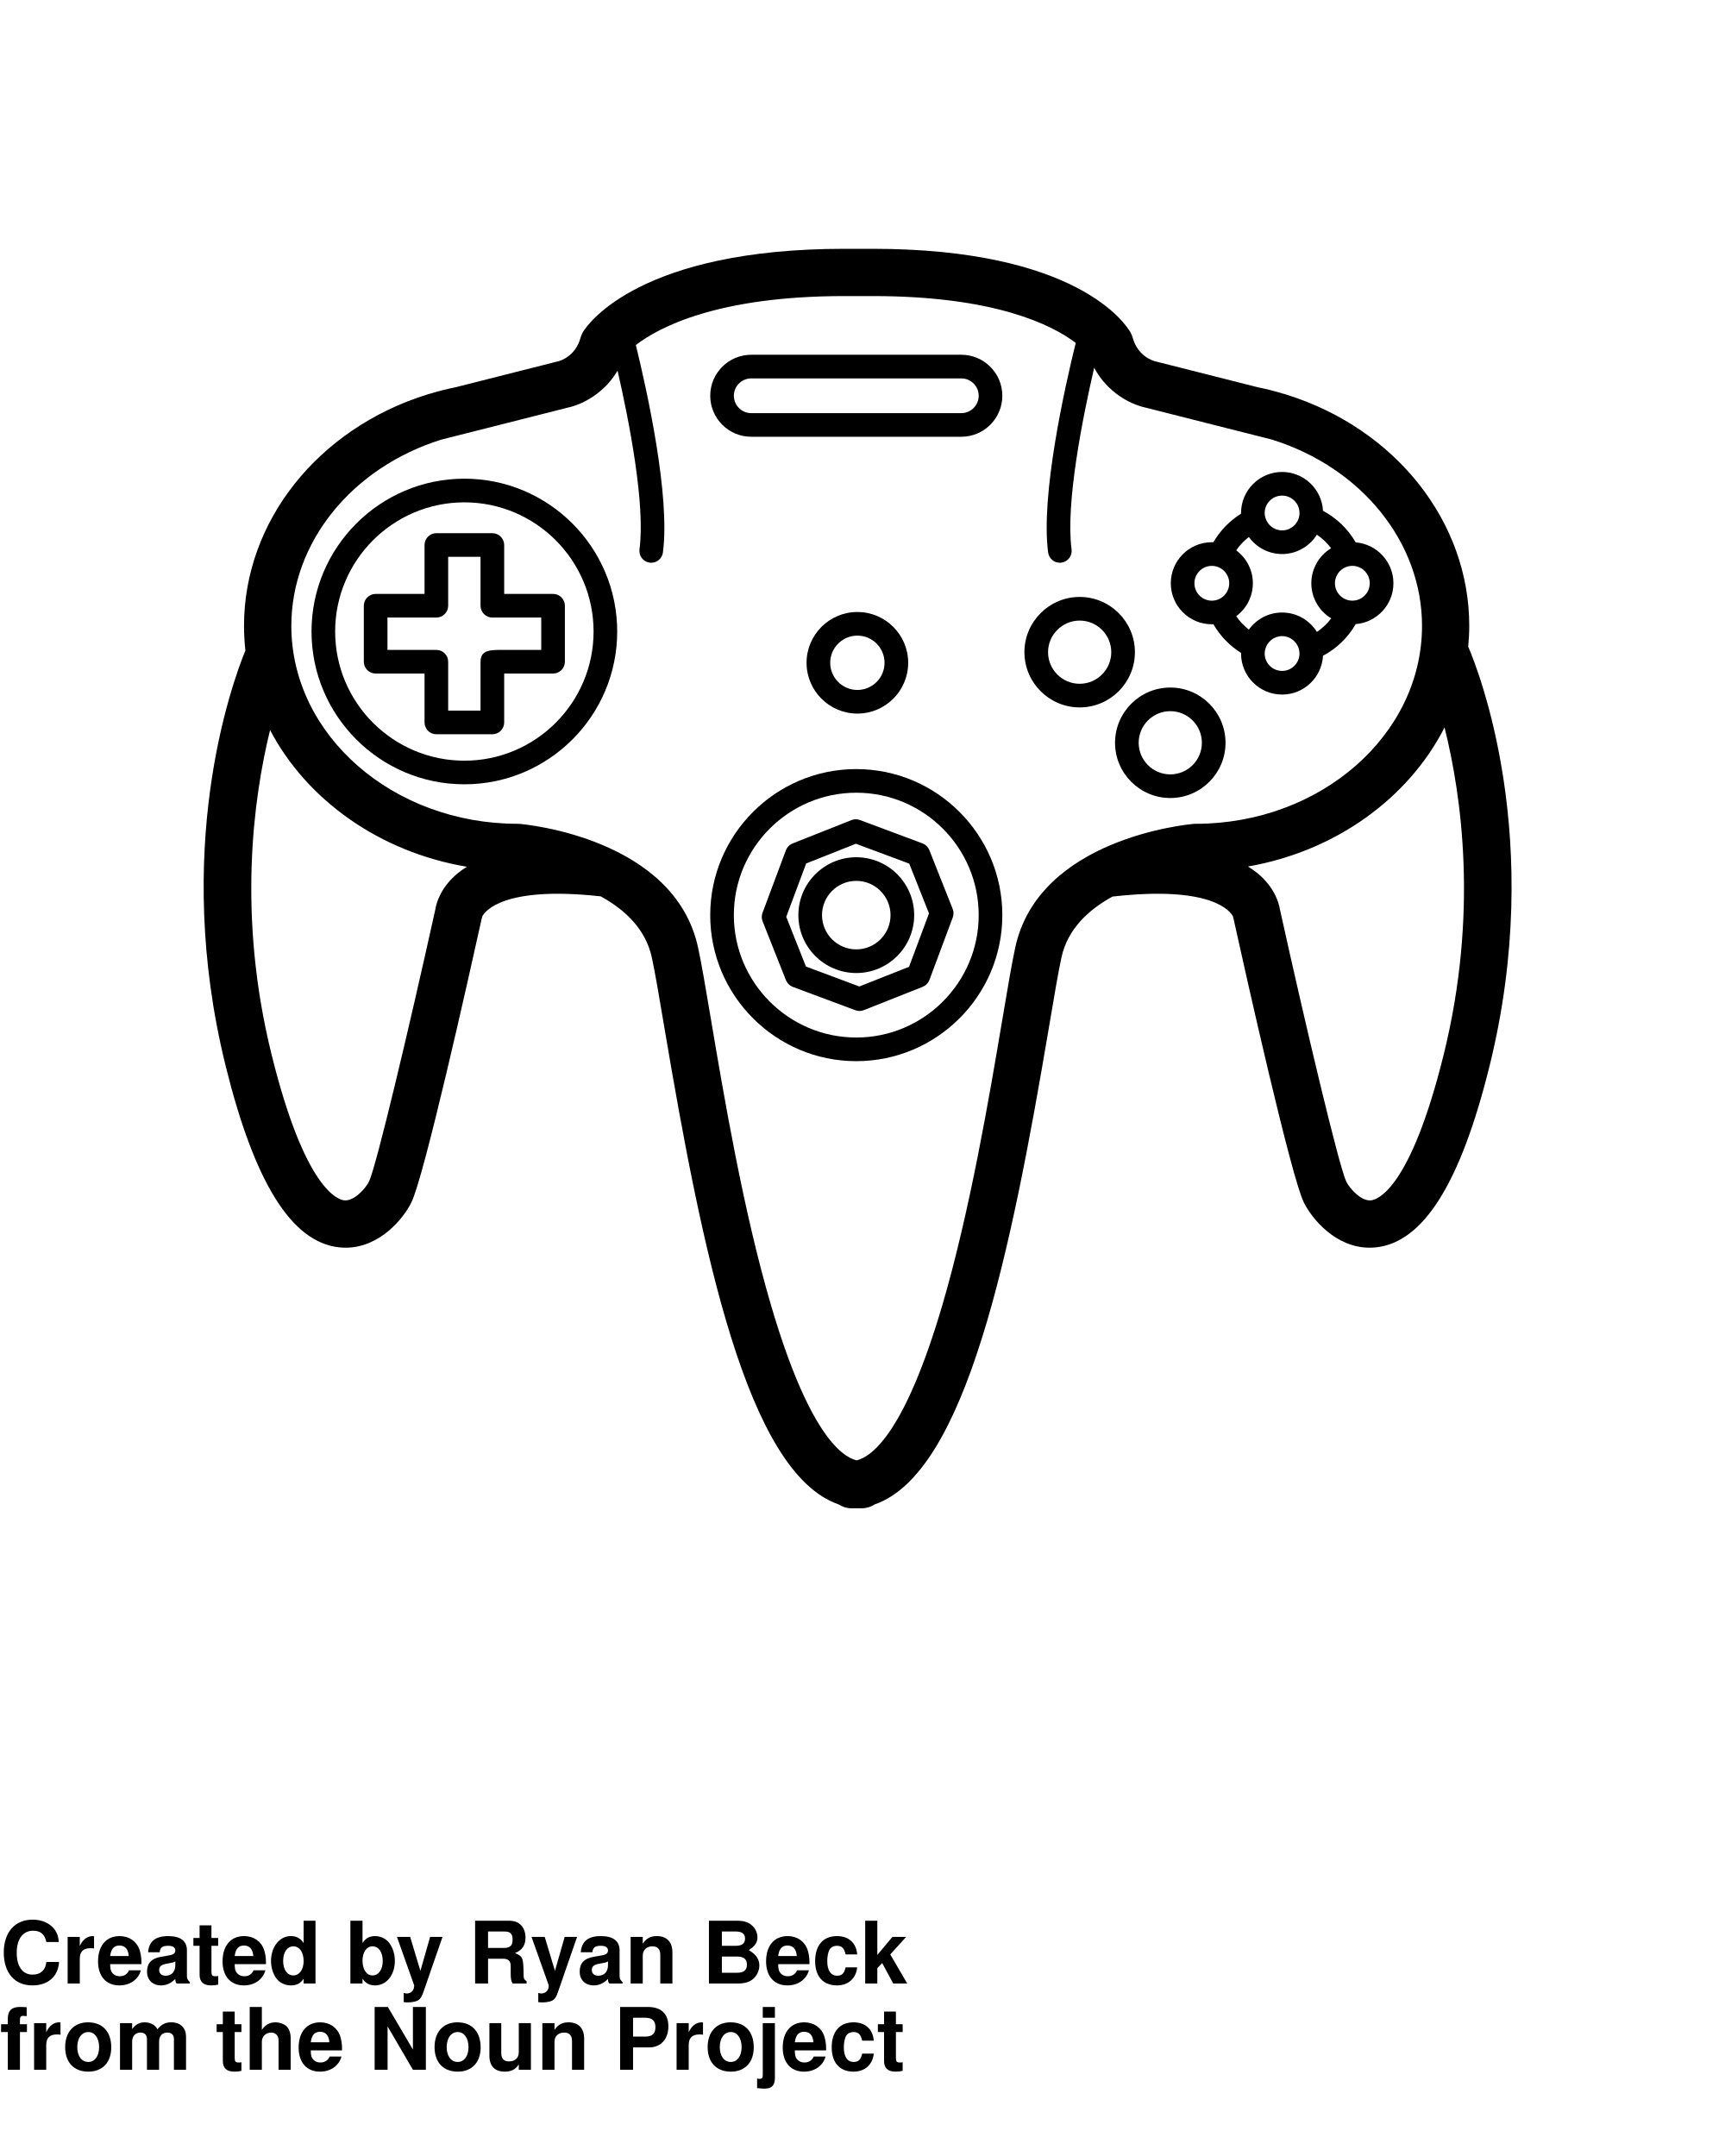
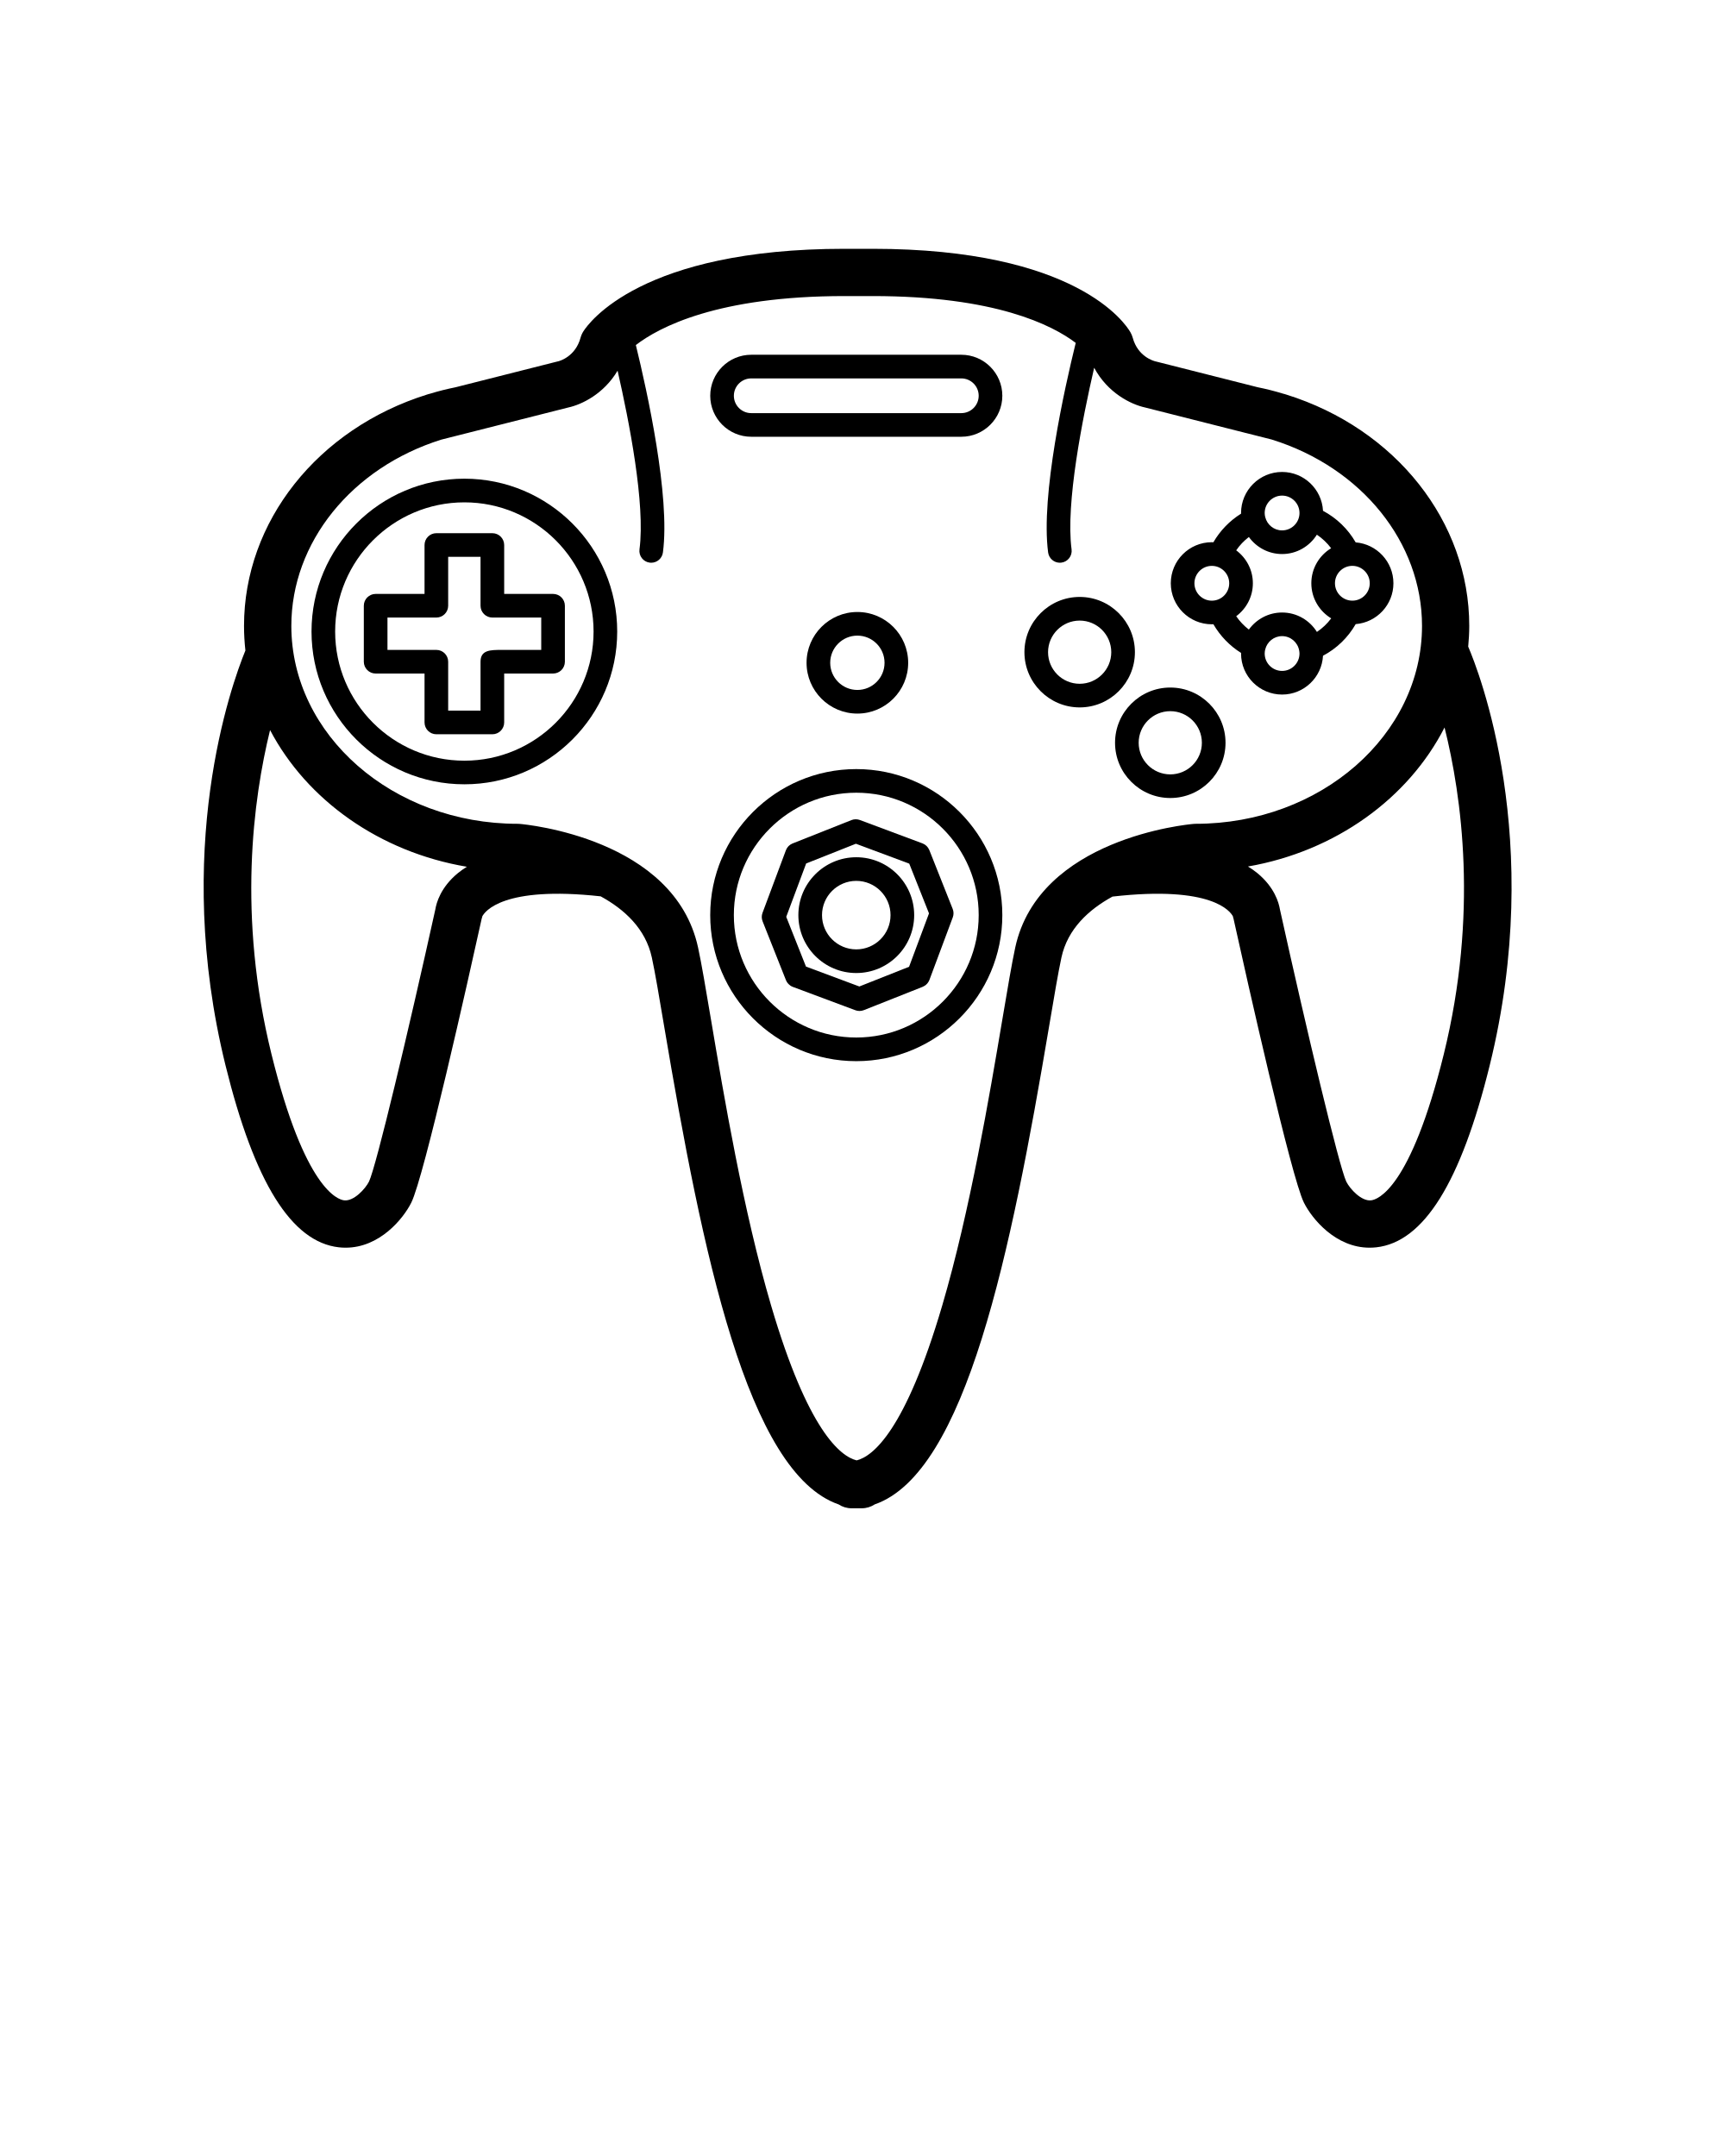
- <svg xmlns="http://www.w3.org/2000/svg" version="1.1" x="0px" y="0px" viewBox="0 0 100 125" enable-background="new 0 0 100 100" xml:space="preserve">
-   <g>
-     <path d="M65.792,37.812c0-1.767-1.437-3.203-3.202-3.203s-3.203,1.437-3.203,3.203c0,1.765,1.438,3.202,3.203,3.202   S65.792,39.578,65.792,37.812z M62.59,39.644c-1.011,0-1.833-0.821-1.833-1.831c0-1.011,0.822-1.833,1.833-1.833   c1.01,0,1.831,0.822,1.831,1.833C64.421,38.822,63.6,39.644,62.59,39.644z" />
-     <path d="M71.045,43.065c0-1.766-1.437-3.203-3.202-3.203s-3.203,1.437-3.203,3.203c0,1.766,1.438,3.202,3.203,3.202   S71.045,44.831,71.045,43.065z M67.843,44.897c-1.011,0-1.833-0.821-1.833-1.832s0.822-1.833,1.833-1.833   c1.01,0,1.831,0.822,1.831,1.833S68.853,44.897,67.843,44.897z" />
-     <path d="M85.113,37.49c0.037-0.397,0.061-0.798,0.061-1.204c0-6.036-4.265-11.426-10.604-13.409   c-0.014-0.004-0.026-0.007-0.039-0.011c-0.015-0.004-0.027-0.012-0.042-0.015l-0.098-0.025c-0.49-0.15-0.985-0.275-1.479-0.374   l-5.887-1.49c-0.021-0.005-0.021-0.005-0.043-0.01c-0.104-0.025-1.019-0.275-1.316-1.368c-0.031-0.113-0.077-0.222-0.136-0.324   c-0.285-0.495-3.131-4.835-14.949-4.835h-1.62c-11.783,0-14.834,4.299-15.144,4.789c-0.073,0.115-0.127,0.24-0.163,0.371   c-0.298,1.093-1.213,1.343-1.292,1.363c-0.022,0.004-0.045,0.01-0.067,0.015l-5.887,1.49c-0.498,0.1-0.998,0.225-1.488,0.376   l-0.089,0.022c-0.013,0.003-0.024,0.01-0.037,0.013c-0.011,0.004-0.023,0.006-0.035,0.01c-6.348,1.986-10.613,7.375-10.613,13.412   c0,0.482,0.028,0.958,0.08,1.428c-0.821,2.01-4.241,11.536-1.151,24.061c1.675,6.788,3.824,10.235,6.572,10.542   c0.133,0.015,0.263,0.021,0.391,0.021c1.965,0,3.334-1.67,3.804-2.61c0.74-1.48,3.312-12.979,4.082-16.467   c0.024-0.108,0.035-0.076,0.033-0.129c0.139-0.272,1.187-1.79,6.864-1.164c1.38,0.754,2.604,1.876,2.966,3.543   c0.187,0.861,0.423,2.264,0.723,4.039c2.204,13.062,4.805,25.836,10.105,27.672c0.216,0.143,0.475,0.225,0.753,0.225h0.585   c0.278,0,0.537-0.082,0.753-0.225c5.3-1.836,7.9-14.61,10.104-27.672c0.3-1.775,0.536-3.178,0.723-4.039   c0.359-1.656,1.581-2.775,2.959-3.529c5.786-0.662,6.845,0.875,6.984,1.15c-0.002,0.053,0.009,0.021,0.032,0.129   c0.771,3.488,3.343,14.986,4.082,16.467c0.471,0.94,1.84,2.61,3.805,2.61c0.128,0,0.258-0.007,0.391-0.021   c2.748-0.306,4.897-3.754,6.572-10.542C89.591,48.673,85.701,38.858,85.113,37.49z M25.238,52.719   c-1.561,7.066-3.425,14.893-3.846,15.785c-0.213,0.425-0.88,1.152-1.44,1.089c-0.365-0.04-2.281-0.64-4.214-8.474   c-1.977-8.016-1.063-14.793-0.082-18.791c2.135,4.06,6.352,7.072,11.41,7.925c-0.184,0.115-0.361,0.236-0.521,0.368   C25.545,51.443,25.299,52.346,25.238,52.719z M58.855,54.932c-0.199,0.922-0.441,2.353-0.746,4.163   c-0.747,4.424-1.875,11.109-3.487,16.595c-2.139,7.272-4.025,8.748-4.961,8.98c-0.936-0.232-2.822-1.708-4.96-8.98   c-1.613-5.485-2.741-12.171-3.487-16.595c-0.306-1.811-0.547-3.241-0.747-4.163c-1.372-6.33-9.98-7.134-10.346-7.165   c-0.039-0.003-0.078-0.005-0.116-0.005c-7.232,0-13.116-5.148-13.116-11.476c0-4.831,3.493-9.17,8.7-10.799   c0.001,0,0.003-0.001,0.005-0.001l1.493-0.378c0.018-0.003,0.036-0.008,0.054-0.012c0.018-0.003,0.034-0.011,0.052-0.015   l5.75-1.455c0.785-0.169,2.066-0.792,2.859-2.135c0.667,2.916,1.618,7.749,1.27,10.359c-0.05,0.375,0.213,0.72,0.588,0.77   c0.031,0.004,0.062,0.006,0.091,0.006c0.338,0,0.633-0.25,0.679-0.595c0.434-3.255-0.917-9.361-1.569-12.026   c1.338-1.031,4.734-2.84,12.104-2.84h1.62c7.116,0,10.42,1.685,11.776,2.715c-0.639,2.594-2.04,8.843-1.6,12.151   c0.046,0.344,0.34,0.595,0.678,0.595c0.03,0,0.062-0.002,0.092-0.006c0.375-0.05,0.639-0.395,0.589-0.77   c-0.354-2.66,0.641-7.633,1.31-10.529c0.78,1.461,2.138,2.129,2.955,2.305l5.747,1.455c0.019,0.004,0.035,0.012,0.054,0.015   s0.037,0.009,0.056,0.012l1.482,0.375c0.007,0.002,0.015,0.004,0.021,0.007c5.199,1.626,8.691,5.964,8.691,10.796   c0,6.328-5.884,11.476-13.116,11.476c-0.039,0-0.078,0.002-0.116,0.005C68.836,47.798,60.228,48.602,58.855,54.932z M83.698,61.119   c-1.934,7.834-3.85,8.434-4.214,8.474c-0.565,0.064-1.229-0.664-1.439-1.086c-0.423-0.896-2.286-8.722-3.848-15.788   c-0.061-0.373-0.307-1.275-1.306-2.097c-0.167-0.138-0.352-0.265-0.545-0.384c5.079-0.885,9.298-3.949,11.396-8.06   C84.737,46.155,85.7,53.002,83.698,61.119z" />
-     <path d="M49.639,44.59c-4.669,0-8.467,3.799-8.467,8.467s3.798,8.467,8.467,8.467c4.668,0,8.467-3.799,8.467-8.467   S54.307,44.59,49.639,44.59z M49.639,60.153c-3.913,0-7.097-3.184-7.097-7.097s3.184-7.096,7.097-7.096s7.097,3.183,7.097,7.096   S53.552,60.153,49.639,60.153z" />
-     <path d="M52.996,53.057c0-1.851-1.506-3.356-3.357-3.356c-1.851,0-3.357,1.506-3.357,3.356c0,1.852,1.506,3.357,3.357,3.357   C51.49,56.414,52.996,54.908,52.996,53.057z M49.639,55.043c-1.095,0-1.986-0.891-1.986-1.986s0.891-1.986,1.986-1.986   s1.986,0.891,1.986,1.986S50.734,55.043,49.639,55.043z" />
-     <path d="M52.648,38.427c0-1.624-1.32-2.945-2.945-2.945c-1.624,0-2.946,1.321-2.946,2.945s1.322,2.945,2.946,2.945   C51.328,41.373,52.648,40.051,52.648,38.427z M48.128,38.427c0-0.868,0.707-1.575,1.575-1.575s1.575,0.707,1.575,1.575   s-0.706,1.575-1.575,1.575S48.128,39.295,48.128,38.427z" />
-     <path d="M26.921,27.753c-4.887,0-8.862,3.975-8.862,8.861c0,4.885,3.976,8.858,8.862,8.858c4.885,0,8.859-3.974,8.859-8.858   C35.78,31.729,31.806,27.753,26.921,27.753z M26.921,44.103c-4.131,0-7.492-3.359-7.492-7.488c0-4.13,3.361-7.49,7.492-7.49   c4.129,0,7.489,3.36,7.489,7.49C34.41,40.743,31.05,44.103,26.921,44.103z" />
-     <path d="M53.865,49.27c-0.01-0.021-0.021-0.042-0.033-0.062c-0.01-0.02-0.02-0.039-0.032-0.057   c-0.012-0.018-0.026-0.033-0.04-0.049c-0.015-0.019-0.028-0.037-0.045-0.053c-0.015-0.014-0.031-0.026-0.048-0.039   c-0.018-0.016-0.036-0.031-0.057-0.044c-0.016-0.011-0.033-0.019-0.05-0.028c-0.023-0.012-0.046-0.024-0.07-0.034   c-0.006-0.002-0.01-0.005-0.015-0.007l-3.626-1.354c-0.159-0.06-0.334-0.058-0.492,0.005l-3.411,1.354   c-0.005,0.002-0.009,0.005-0.015,0.007c-0.023,0.01-0.044,0.023-0.066,0.035c-0.018,0.01-0.036,0.02-0.053,0.03   c-0.019,0.013-0.035,0.028-0.052,0.042c-0.017,0.016-0.034,0.028-0.05,0.043c-0.015,0.016-0.027,0.033-0.041,0.051   c-0.015,0.018-0.029,0.034-0.042,0.054c-0.011,0.017-0.02,0.035-0.029,0.053c-0.012,0.022-0.024,0.044-0.033,0.067   c-0.002,0.006-0.005,0.01-0.007,0.016l-1.354,3.625c-0.06,0.158-0.058,0.334,0.005,0.492l1.354,3.412   c0.001,0.004,0.004,0.006,0.006,0.01c0.023,0.057,0.054,0.109,0.092,0.157c0.008,0.011,0.018,0.021,0.027,0.03   c0.034,0.039,0.073,0.074,0.116,0.105c0.008,0.006,0.015,0.013,0.022,0.018c0.042,0.027,0.086,0.051,0.134,0.068l3.626,1.354   c0.077,0.029,0.158,0.043,0.24,0.043c0.085,0,0.171-0.016,0.252-0.048l3.411-1.353c0.047-0.02,0.09-0.043,0.13-0.07   c0.006-0.003,0.01-0.008,0.015-0.012c0.047-0.033,0.088-0.071,0.123-0.113c0.009-0.011,0.018-0.02,0.025-0.031   c0.038-0.049,0.068-0.104,0.091-0.161c0.002-0.004,0.005-0.007,0.006-0.011l1.354-3.626c0.06-0.159,0.058-0.335-0.005-0.492   l-1.354-3.411C53.871,49.279,53.867,49.275,53.865,49.27z M49.817,57.194l-3.094-1.154l-1.144-2.884l1.155-3.094l2.883-1.144   l3.093,1.154l1.145,2.884L52.7,56.051L49.817,57.194z" />
-     <path d="M55.729,20.568h-12.18c-1.31,0-2.376,1.066-2.376,2.377s1.066,2.377,2.376,2.377h12.18c1.311,0,2.377-1.066,2.377-2.377   S57.039,20.568,55.729,20.568z M55.729,23.952h-12.18c-0.555,0-1.006-0.452-1.006-1.006c0-0.555,0.452-1.007,1.006-1.007h12.18   c0.556,0,1.007,0.452,1.007,1.007C56.735,23.5,56.284,23.952,55.729,23.952z" />
-     <path d="M29.228,34.434v-2.835c0-0.378-0.307-0.686-0.685-0.686h-3.247c-0.378,0-0.685,0.307-0.685,0.686v2.835h-2.834   c-0.378,0-0.686,0.307-0.686,0.685v3.246c0,0.378,0.307,0.685,0.686,0.685h2.834v2.835c0,0.378,0.307,0.686,0.685,0.686h3.247   c0.378,0,0.685-0.307,0.685-0.686V39.05c1.022,0,2.837,0,2.834,0c0.378,0,0.685-0.307,0.685-0.685v-3.246   c0-0.378-0.307-0.685-0.685-0.685H29.228z M31.377,37.68h-2.285c-0.663,0-1.235,0-1.235,0.685V41.2h-1.876v-2.835   c0-0.378-0.307-0.685-0.685-0.685h-2.834v-1.876h2.834c0.378,0,0.685-0.307,0.685-0.685v-2.835h1.876v2.835   c0,0.378,0.307,0.685,0.685,0.685h2.834V37.68z" />
-     <path d="M70.251,36.195c0.03,0,0.06-0.003,0.09-0.004c0.392,0.678,0.943,1.25,1.606,1.664c0,0.012-0.002,0.024-0.002,0.036   c0,1.312,1.067,2.378,2.379,2.378c1.269,0,2.305-0.998,2.372-2.25c0.794-0.421,1.448-1.054,1.895-1.834   c1.222-0.098,2.187-1.122,2.187-2.369c0-1.248-0.966-2.272-2.188-2.37c-0.448-0.779-1.103-1.41-1.894-1.831   c-0.066-1.252-1.104-2.252-2.372-2.252c-1.312,0-2.379,1.067-2.379,2.379c0,0.013,0.002,0.025,0.002,0.038   c-0.664,0.415-1.216,0.985-1.607,1.661c-0.029-0.001-0.059-0.005-0.089-0.005c-1.312,0-2.379,1.067-2.379,2.379   C67.872,35.128,68.938,36.195,70.251,36.195z M74.324,38.898c-0.557,0-1.009-0.452-1.009-1.008c0-0.08,0.012-0.157,0.029-0.231   c0.001-0.003,0.002-0.006,0.003-0.009c0.108-0.44,0.504-0.769,0.977-0.769c0.497,0,0.909,0.363,0.991,0.838v0   c0.01,0.056,0.018,0.112,0.018,0.17C75.333,38.446,74.88,38.898,74.324,38.898z M79.406,33.816c0,0.556-0.452,1.009-1.008,1.009   c-0.557,0-1.009-0.453-1.009-1.009s0.452-1.009,1.009-1.009C78.954,32.808,79.406,33.26,79.406,33.816z M74.324,28.734   c0.556,0,1.009,0.453,1.009,1.009c0,0.556-0.453,1.008-1.009,1.008c-0.474,0-0.869-0.329-0.977-0.769c0,0-0.001-0.001-0.001-0.001   c-0.019-0.077-0.031-0.156-0.031-0.238C73.315,29.187,73.768,28.734,74.324,28.734z M72.398,31.134   c0.433,0.597,1.134,0.988,1.926,0.988c0.85,0,1.595-0.45,2.016-1.122c0.316,0.213,0.597,0.479,0.827,0.785   c-0.688,0.417-1.148,1.171-1.148,2.032c0,0.862,0.464,1.617,1.152,2.034c-0.229,0.307-0.509,0.573-0.828,0.787   c-0.421-0.675-1.167-1.126-2.019-1.126c-0.793,0-1.494,0.392-1.927,0.989c-0.283-0.218-0.531-0.479-0.733-0.774   c0.584-0.434,0.966-1.127,0.966-1.91c0-0.783-0.382-1.476-0.966-1.91C71.866,31.612,72.114,31.352,72.398,31.134z M70.251,32.808   c0.556,0,1.008,0.453,1.008,1.009s-0.452,1.009-1.008,1.009c-0.557,0-1.009-0.453-1.009-1.009S69.694,32.808,70.251,32.808z" />
+ <svg xmlns="http://www.w3.org/2000/svg" version="1.1" x="0px" y="0px" viewBox="0 0 100 125" enable-background="new 0 0 100 100" xml:space="preserve" id="svg12">
+   <defs id="defs12" />
+   <g id="g11">
+     <path d="M65.792,37.812c0-1.767-1.437-3.203-3.202-3.203s-3.203,1.437-3.203,3.203c0,1.765,1.438,3.202,3.203,3.202   S65.792,39.578,65.792,37.812z M62.59,39.644c-1.011,0-1.833-0.821-1.833-1.831c0-1.011,0.822-1.833,1.833-1.833   c1.01,0,1.831,0.822,1.831,1.833C64.421,38.822,63.6,39.644,62.59,39.644z" id="path1" />
+     <path d="M71.045,43.065c0-1.766-1.437-3.203-3.202-3.203s-3.203,1.437-3.203,3.203c0,1.766,1.438,3.202,3.203,3.202   S71.045,44.831,71.045,43.065z M67.843,44.897c-1.011,0-1.833-0.821-1.833-1.832s0.822-1.833,1.833-1.833   c1.01,0,1.831,0.822,1.831,1.833S68.853,44.897,67.843,44.897z" id="path2" />
+     <path d="M85.113,37.49c0.037-0.397,0.061-0.798,0.061-1.204c0-6.036-4.265-11.426-10.604-13.409   c-0.014-0.004-0.026-0.007-0.039-0.011c-0.015-0.004-0.027-0.012-0.042-0.015l-0.098-0.025c-0.49-0.15-0.985-0.275-1.479-0.374   l-5.887-1.49c-0.021-0.005-0.021-0.005-0.043-0.01c-0.104-0.025-1.019-0.275-1.316-1.368c-0.031-0.113-0.077-0.222-0.136-0.324   c-0.285-0.495-3.131-4.835-14.949-4.835h-1.62c-11.783,0-14.834,4.299-15.144,4.789c-0.073,0.115-0.127,0.24-0.163,0.371   c-0.298,1.093-1.213,1.343-1.292,1.363c-0.022,0.004-0.045,0.01-0.067,0.015l-5.887,1.49c-0.498,0.1-0.998,0.225-1.488,0.376   l-0.089,0.022c-0.013,0.003-0.024,0.01-0.037,0.013c-0.011,0.004-0.023,0.006-0.035,0.01c-6.348,1.986-10.613,7.375-10.613,13.412   c0,0.482,0.028,0.958,0.08,1.428c-0.821,2.01-4.241,11.536-1.151,24.061c1.675,6.788,3.824,10.235,6.572,10.542   c0.133,0.015,0.263,0.021,0.391,0.021c1.965,0,3.334-1.67,3.804-2.61c0.74-1.48,3.312-12.979,4.082-16.467   c0.024-0.108,0.035-0.076,0.033-0.129c0.139-0.272,1.187-1.79,6.864-1.164c1.38,0.754,2.604,1.876,2.966,3.543   c0.187,0.861,0.423,2.264,0.723,4.039c2.204,13.062,4.805,25.836,10.105,27.672c0.216,0.143,0.475,0.225,0.753,0.225h0.585   c0.278,0,0.537-0.082,0.753-0.225c5.3-1.836,7.9-14.61,10.104-27.672c0.3-1.775,0.536-3.178,0.723-4.039   c0.359-1.656,1.581-2.775,2.959-3.529c5.786-0.662,6.845,0.875,6.984,1.15c-0.002,0.053,0.009,0.021,0.032,0.129   c0.771,3.488,3.343,14.986,4.082,16.467c0.471,0.94,1.84,2.61,3.805,2.61c0.128,0,0.258-0.007,0.391-0.021   c2.748-0.306,4.897-3.754,6.572-10.542C89.591,48.673,85.701,38.858,85.113,37.49z M25.238,52.719   c-1.561,7.066-3.425,14.893-3.846,15.785c-0.213,0.425-0.88,1.152-1.44,1.089c-0.365-0.04-2.281-0.64-4.214-8.474   c-1.977-8.016-1.063-14.793-0.082-18.791c2.135,4.06,6.352,7.072,11.41,7.925c-0.184,0.115-0.361,0.236-0.521,0.368   C25.545,51.443,25.299,52.346,25.238,52.719z M58.855,54.932c-0.199,0.922-0.441,2.353-0.746,4.163   c-0.747,4.424-1.875,11.109-3.487,16.595c-2.139,7.272-4.025,8.748-4.961,8.98c-0.936-0.232-2.822-1.708-4.96-8.98   c-1.613-5.485-2.741-12.171-3.487-16.595c-0.306-1.811-0.547-3.241-0.747-4.163c-1.372-6.33-9.98-7.134-10.346-7.165   c-0.039-0.003-0.078-0.005-0.116-0.005c-7.232,0-13.116-5.148-13.116-11.476c0-4.831,3.493-9.17,8.7-10.799   c0.001,0,0.003-0.001,0.005-0.001l1.493-0.378c0.018-0.003,0.036-0.008,0.054-0.012c0.018-0.003,0.034-0.011,0.052-0.015   l5.75-1.455c0.785-0.169,2.066-0.792,2.859-2.135c0.667,2.916,1.618,7.749,1.27,10.359c-0.05,0.375,0.213,0.72,0.588,0.77   c0.031,0.004,0.062,0.006,0.091,0.006c0.338,0,0.633-0.25,0.679-0.595c0.434-3.255-0.917-9.361-1.569-12.026   c1.338-1.031,4.734-2.84,12.104-2.84h1.62c7.116,0,10.42,1.685,11.776,2.715c-0.639,2.594-2.04,8.843-1.6,12.151   c0.046,0.344,0.34,0.595,0.678,0.595c0.03,0,0.062-0.002,0.092-0.006c0.375-0.05,0.639-0.395,0.589-0.77   c-0.354-2.66,0.641-7.633,1.31-10.529c0.78,1.461,2.138,2.129,2.955,2.305l5.747,1.455c0.019,0.004,0.035,0.012,0.054,0.015   s0.037,0.009,0.056,0.012l1.482,0.375c0.007,0.002,0.015,0.004,0.021,0.007c5.199,1.626,8.691,5.964,8.691,10.796   c0,6.328-5.884,11.476-13.116,11.476c-0.039,0-0.078,0.002-0.116,0.005C68.836,47.798,60.228,48.602,58.855,54.932z M83.698,61.119   c-1.934,7.834-3.85,8.434-4.214,8.474c-0.565,0.064-1.229-0.664-1.439-1.086c-0.423-0.896-2.286-8.722-3.848-15.788   c-0.061-0.373-0.307-1.275-1.306-2.097c-0.167-0.138-0.352-0.265-0.545-0.384c5.079-0.885,9.298-3.949,11.396-8.06   C84.737,46.155,85.7,53.002,83.698,61.119z" id="path3" />
+     <path d="M49.639,44.59c-4.669,0-8.467,3.799-8.467,8.467s3.798,8.467,8.467,8.467c4.668,0,8.467-3.799,8.467-8.467   S54.307,44.59,49.639,44.59z M49.639,60.153c-3.913,0-7.097-3.184-7.097-7.097s3.184-7.096,7.097-7.096s7.097,3.183,7.097,7.096   S53.552,60.153,49.639,60.153z" id="path4" />
+     <path d="M52.996,53.057c0-1.851-1.506-3.356-3.357-3.356c-1.851,0-3.357,1.506-3.357,3.356c0,1.852,1.506,3.357,3.357,3.357   C51.49,56.414,52.996,54.908,52.996,53.057z M49.639,55.043c-1.095,0-1.986-0.891-1.986-1.986s0.891-1.986,1.986-1.986   s1.986,0.891,1.986,1.986S50.734,55.043,49.639,55.043z" id="path5" />
+     <path d="M52.648,38.427c0-1.624-1.32-2.945-2.945-2.945c-1.624,0-2.946,1.321-2.946,2.945s1.322,2.945,2.946,2.945   C51.328,41.373,52.648,40.051,52.648,38.427z M48.128,38.427c0-0.868,0.707-1.575,1.575-1.575s1.575,0.707,1.575,1.575   s-0.706,1.575-1.575,1.575S48.128,39.295,48.128,38.427z" id="path6" />
+     <path d="M26.921,27.753c-4.887,0-8.862,3.975-8.862,8.861c0,4.885,3.976,8.858,8.862,8.858c4.885,0,8.859-3.974,8.859-8.858   C35.78,31.729,31.806,27.753,26.921,27.753z M26.921,44.103c-4.131,0-7.492-3.359-7.492-7.488c0-4.13,3.361-7.49,7.492-7.49   c4.129,0,7.489,3.36,7.489,7.49C34.41,40.743,31.05,44.103,26.921,44.103z" id="path7" />
+     <path d="M53.865,49.27c-0.01-0.021-0.021-0.042-0.033-0.062c-0.01-0.02-0.02-0.039-0.032-0.057   c-0.012-0.018-0.026-0.033-0.04-0.049c-0.015-0.019-0.028-0.037-0.045-0.053c-0.015-0.014-0.031-0.026-0.048-0.039   c-0.018-0.016-0.036-0.031-0.057-0.044c-0.016-0.011-0.033-0.019-0.05-0.028c-0.023-0.012-0.046-0.024-0.07-0.034   c-0.006-0.002-0.01-0.005-0.015-0.007l-3.626-1.354c-0.159-0.06-0.334-0.058-0.492,0.005l-3.411,1.354   c-0.005,0.002-0.009,0.005-0.015,0.007c-0.023,0.01-0.044,0.023-0.066,0.035c-0.018,0.01-0.036,0.02-0.053,0.03   c-0.019,0.013-0.035,0.028-0.052,0.042c-0.017,0.016-0.034,0.028-0.05,0.043c-0.015,0.016-0.027,0.033-0.041,0.051   c-0.015,0.018-0.029,0.034-0.042,0.054c-0.011,0.017-0.02,0.035-0.029,0.053c-0.012,0.022-0.024,0.044-0.033,0.067   c-0.002,0.006-0.005,0.01-0.007,0.016l-1.354,3.625c-0.06,0.158-0.058,0.334,0.005,0.492l1.354,3.412   c0.001,0.004,0.004,0.006,0.006,0.01c0.023,0.057,0.054,0.109,0.092,0.157c0.008,0.011,0.018,0.021,0.027,0.03   c0.034,0.039,0.073,0.074,0.116,0.105c0.008,0.006,0.015,0.013,0.022,0.018c0.042,0.027,0.086,0.051,0.134,0.068l3.626,1.354   c0.077,0.029,0.158,0.043,0.24,0.043c0.085,0,0.171-0.016,0.252-0.048l3.411-1.353c0.047-0.02,0.09-0.043,0.13-0.07   c0.006-0.003,0.01-0.008,0.015-0.012c0.047-0.033,0.088-0.071,0.123-0.113c0.009-0.011,0.018-0.02,0.025-0.031   c0.038-0.049,0.068-0.104,0.091-0.161c0.002-0.004,0.005-0.007,0.006-0.011l1.354-3.626c0.06-0.159,0.058-0.335-0.005-0.492   l-1.354-3.411C53.871,49.279,53.867,49.275,53.865,49.27z M49.817,57.194l-3.094-1.154l-1.144-2.884l1.155-3.094l2.883-1.144   l3.093,1.154l1.145,2.884L52.7,56.051L49.817,57.194z" id="path8" />
+     <path d="M55.729,20.568h-12.18c-1.31,0-2.376,1.066-2.376,2.377s1.066,2.377,2.376,2.377h12.18c1.311,0,2.377-1.066,2.377-2.377   S57.039,20.568,55.729,20.568z M55.729,23.952h-12.18c-0.555,0-1.006-0.452-1.006-1.006c0-0.555,0.452-1.007,1.006-1.007h12.18   c0.556,0,1.007,0.452,1.007,1.007C56.735,23.5,56.284,23.952,55.729,23.952z" id="path9" />
+     <path d="M29.228,34.434v-2.835c0-0.378-0.307-0.686-0.685-0.686h-3.247c-0.378,0-0.685,0.307-0.685,0.686v2.835h-2.834   c-0.378,0-0.686,0.307-0.686,0.685v3.246c0,0.378,0.307,0.685,0.686,0.685h2.834v2.835c0,0.378,0.307,0.686,0.685,0.686h3.247   c0.378,0,0.685-0.307,0.685-0.686V39.05c1.022,0,2.837,0,2.834,0c0.378,0,0.685-0.307,0.685-0.685v-3.246   c0-0.378-0.307-0.685-0.685-0.685H29.228z M31.377,37.68h-2.285c-0.663,0-1.235,0-1.235,0.685V41.2h-1.876v-2.835   c0-0.378-0.307-0.685-0.685-0.685h-2.834v-1.876h2.834c0.378,0,0.685-0.307,0.685-0.685v-2.835h1.876v2.835   c0,0.378,0.307,0.685,0.685,0.685h2.834V37.68z" id="path10" />
+     <path d="M70.251,36.195c0.03,0,0.06-0.003,0.09-0.004c0.392,0.678,0.943,1.25,1.606,1.664c0,0.012-0.002,0.024-0.002,0.036   c0,1.312,1.067,2.378,2.379,2.378c1.269,0,2.305-0.998,2.372-2.25c0.794-0.421,1.448-1.054,1.895-1.834   c1.222-0.098,2.187-1.122,2.187-2.369c0-1.248-0.966-2.272-2.188-2.37c-0.448-0.779-1.103-1.41-1.894-1.831   c-0.066-1.252-1.104-2.252-2.372-2.252c-1.312,0-2.379,1.067-2.379,2.379c0,0.013,0.002,0.025,0.002,0.038   c-0.664,0.415-1.216,0.985-1.607,1.661c-0.029-0.001-0.059-0.005-0.089-0.005c-1.312,0-2.379,1.067-2.379,2.379   C67.872,35.128,68.938,36.195,70.251,36.195z M74.324,38.898c-0.557,0-1.009-0.452-1.009-1.008c0-0.08,0.012-0.157,0.029-0.231   c0.001-0.003,0.002-0.006,0.003-0.009c0.108-0.44,0.504-0.769,0.977-0.769c0.497,0,0.909,0.363,0.991,0.838v0   c0.01,0.056,0.018,0.112,0.018,0.17C75.333,38.446,74.88,38.898,74.324,38.898z M79.406,33.816c0,0.556-0.452,1.009-1.008,1.009   c-0.557,0-1.009-0.453-1.009-1.009s0.452-1.009,1.009-1.009C78.954,32.808,79.406,33.26,79.406,33.816z M74.324,28.734   c0.556,0,1.009,0.453,1.009,1.009c0,0.556-0.453,1.008-1.009,1.008c-0.474,0-0.869-0.329-0.977-0.769c0,0-0.001-0.001-0.001-0.001   c-0.019-0.077-0.031-0.156-0.031-0.238C73.315,29.187,73.768,28.734,74.324,28.734z M72.398,31.134   c0.433,0.597,1.134,0.988,1.926,0.988c0.85,0,1.595-0.45,2.016-1.122c0.316,0.213,0.597,0.479,0.827,0.785   c-0.688,0.417-1.148,1.171-1.148,2.032c0,0.862,0.464,1.617,1.152,2.034c-0.229,0.307-0.509,0.573-0.828,0.787   c-0.421-0.675-1.167-1.126-2.019-1.126c-0.793,0-1.494,0.392-1.927,0.989c-0.283-0.218-0.531-0.479-0.733-0.774   c0.584-0.434,0.966-1.127,0.966-1.91c0-0.783-0.382-1.476-0.966-1.91C71.866,31.612,72.114,31.352,72.398,31.134z M70.251,32.808   c0.556,0,1.008,0.453,1.008,1.009s-0.452,1.009-1.008,1.009c-0.557,0-1.009-0.453-1.009-1.009S69.694,32.808,70.251,32.808z" id="path11" />
  </g>
-   <text x="0" y="115" fill="#000000" font-size="5px" font-weight="bold" font-family="'Helvetica Neue', Helvetica, Arial-Unicode, Arial, Sans-serif">Created by Ryan Beck</text>
-   <text x="0" y="120" fill="#000000" font-size="5px" font-weight="bold" font-family="'Helvetica Neue', Helvetica, Arial-Unicode, Arial, Sans-serif">from the Noun Project</text>
</svg>
